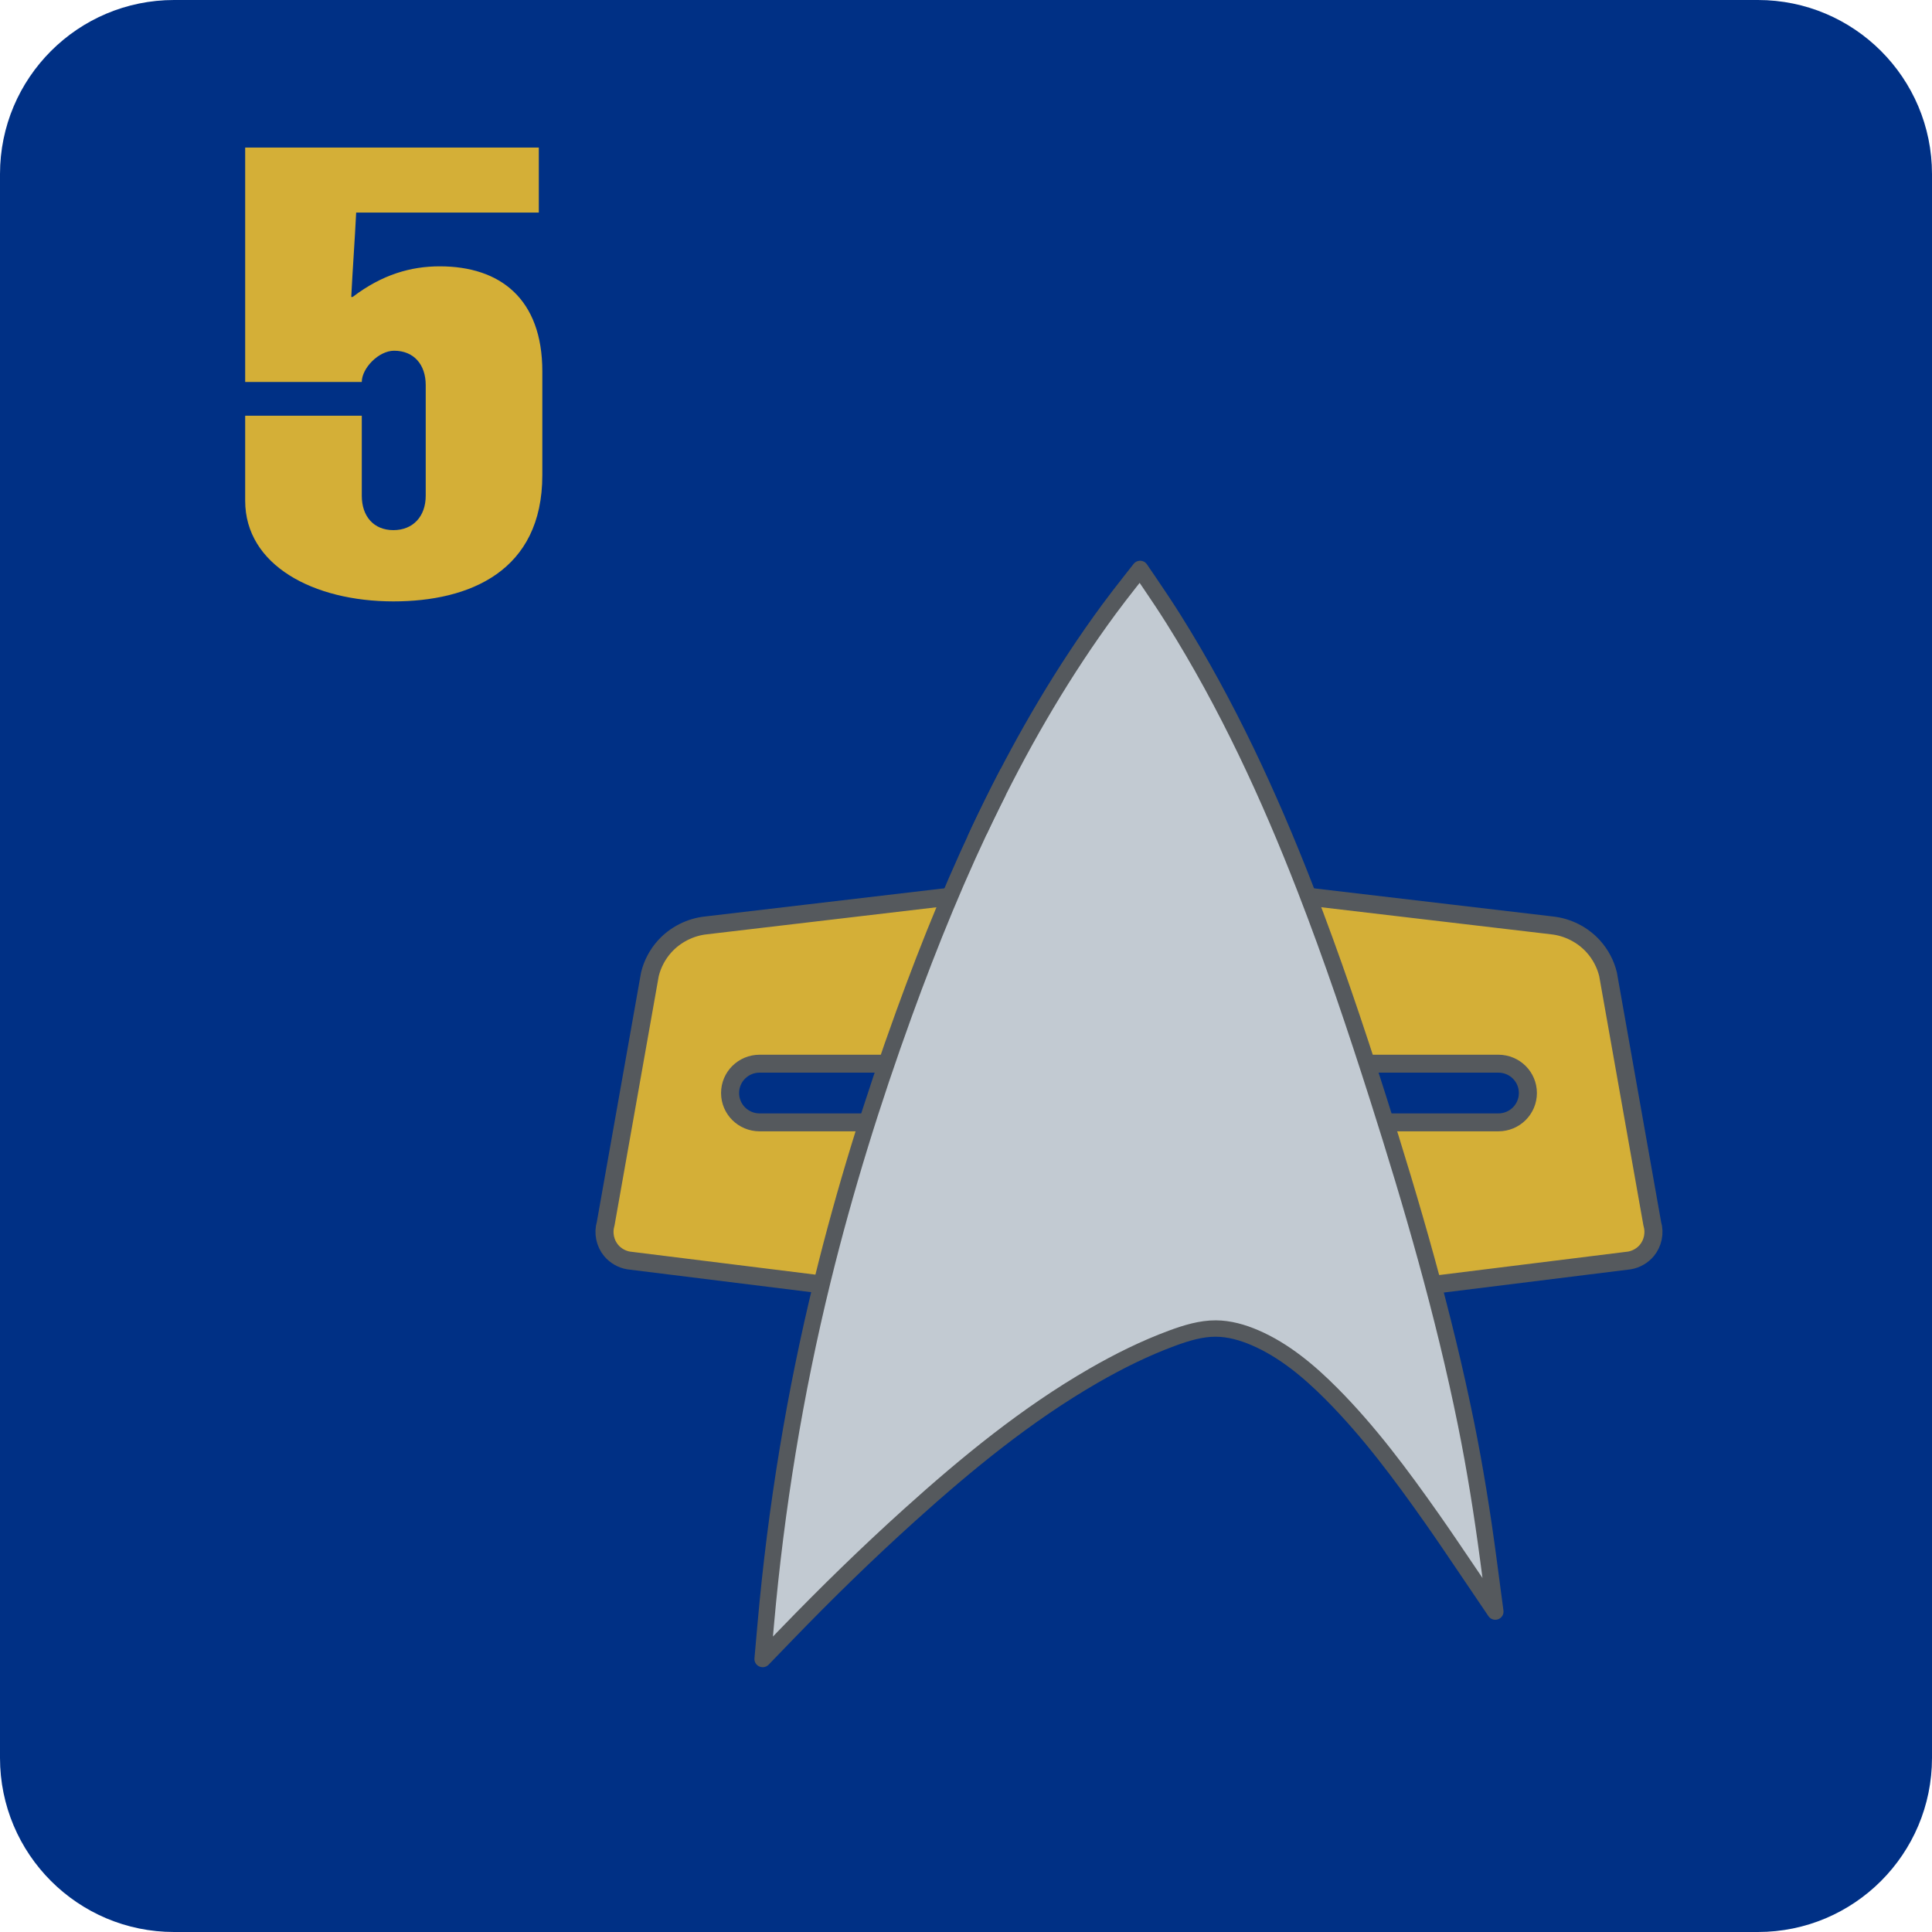
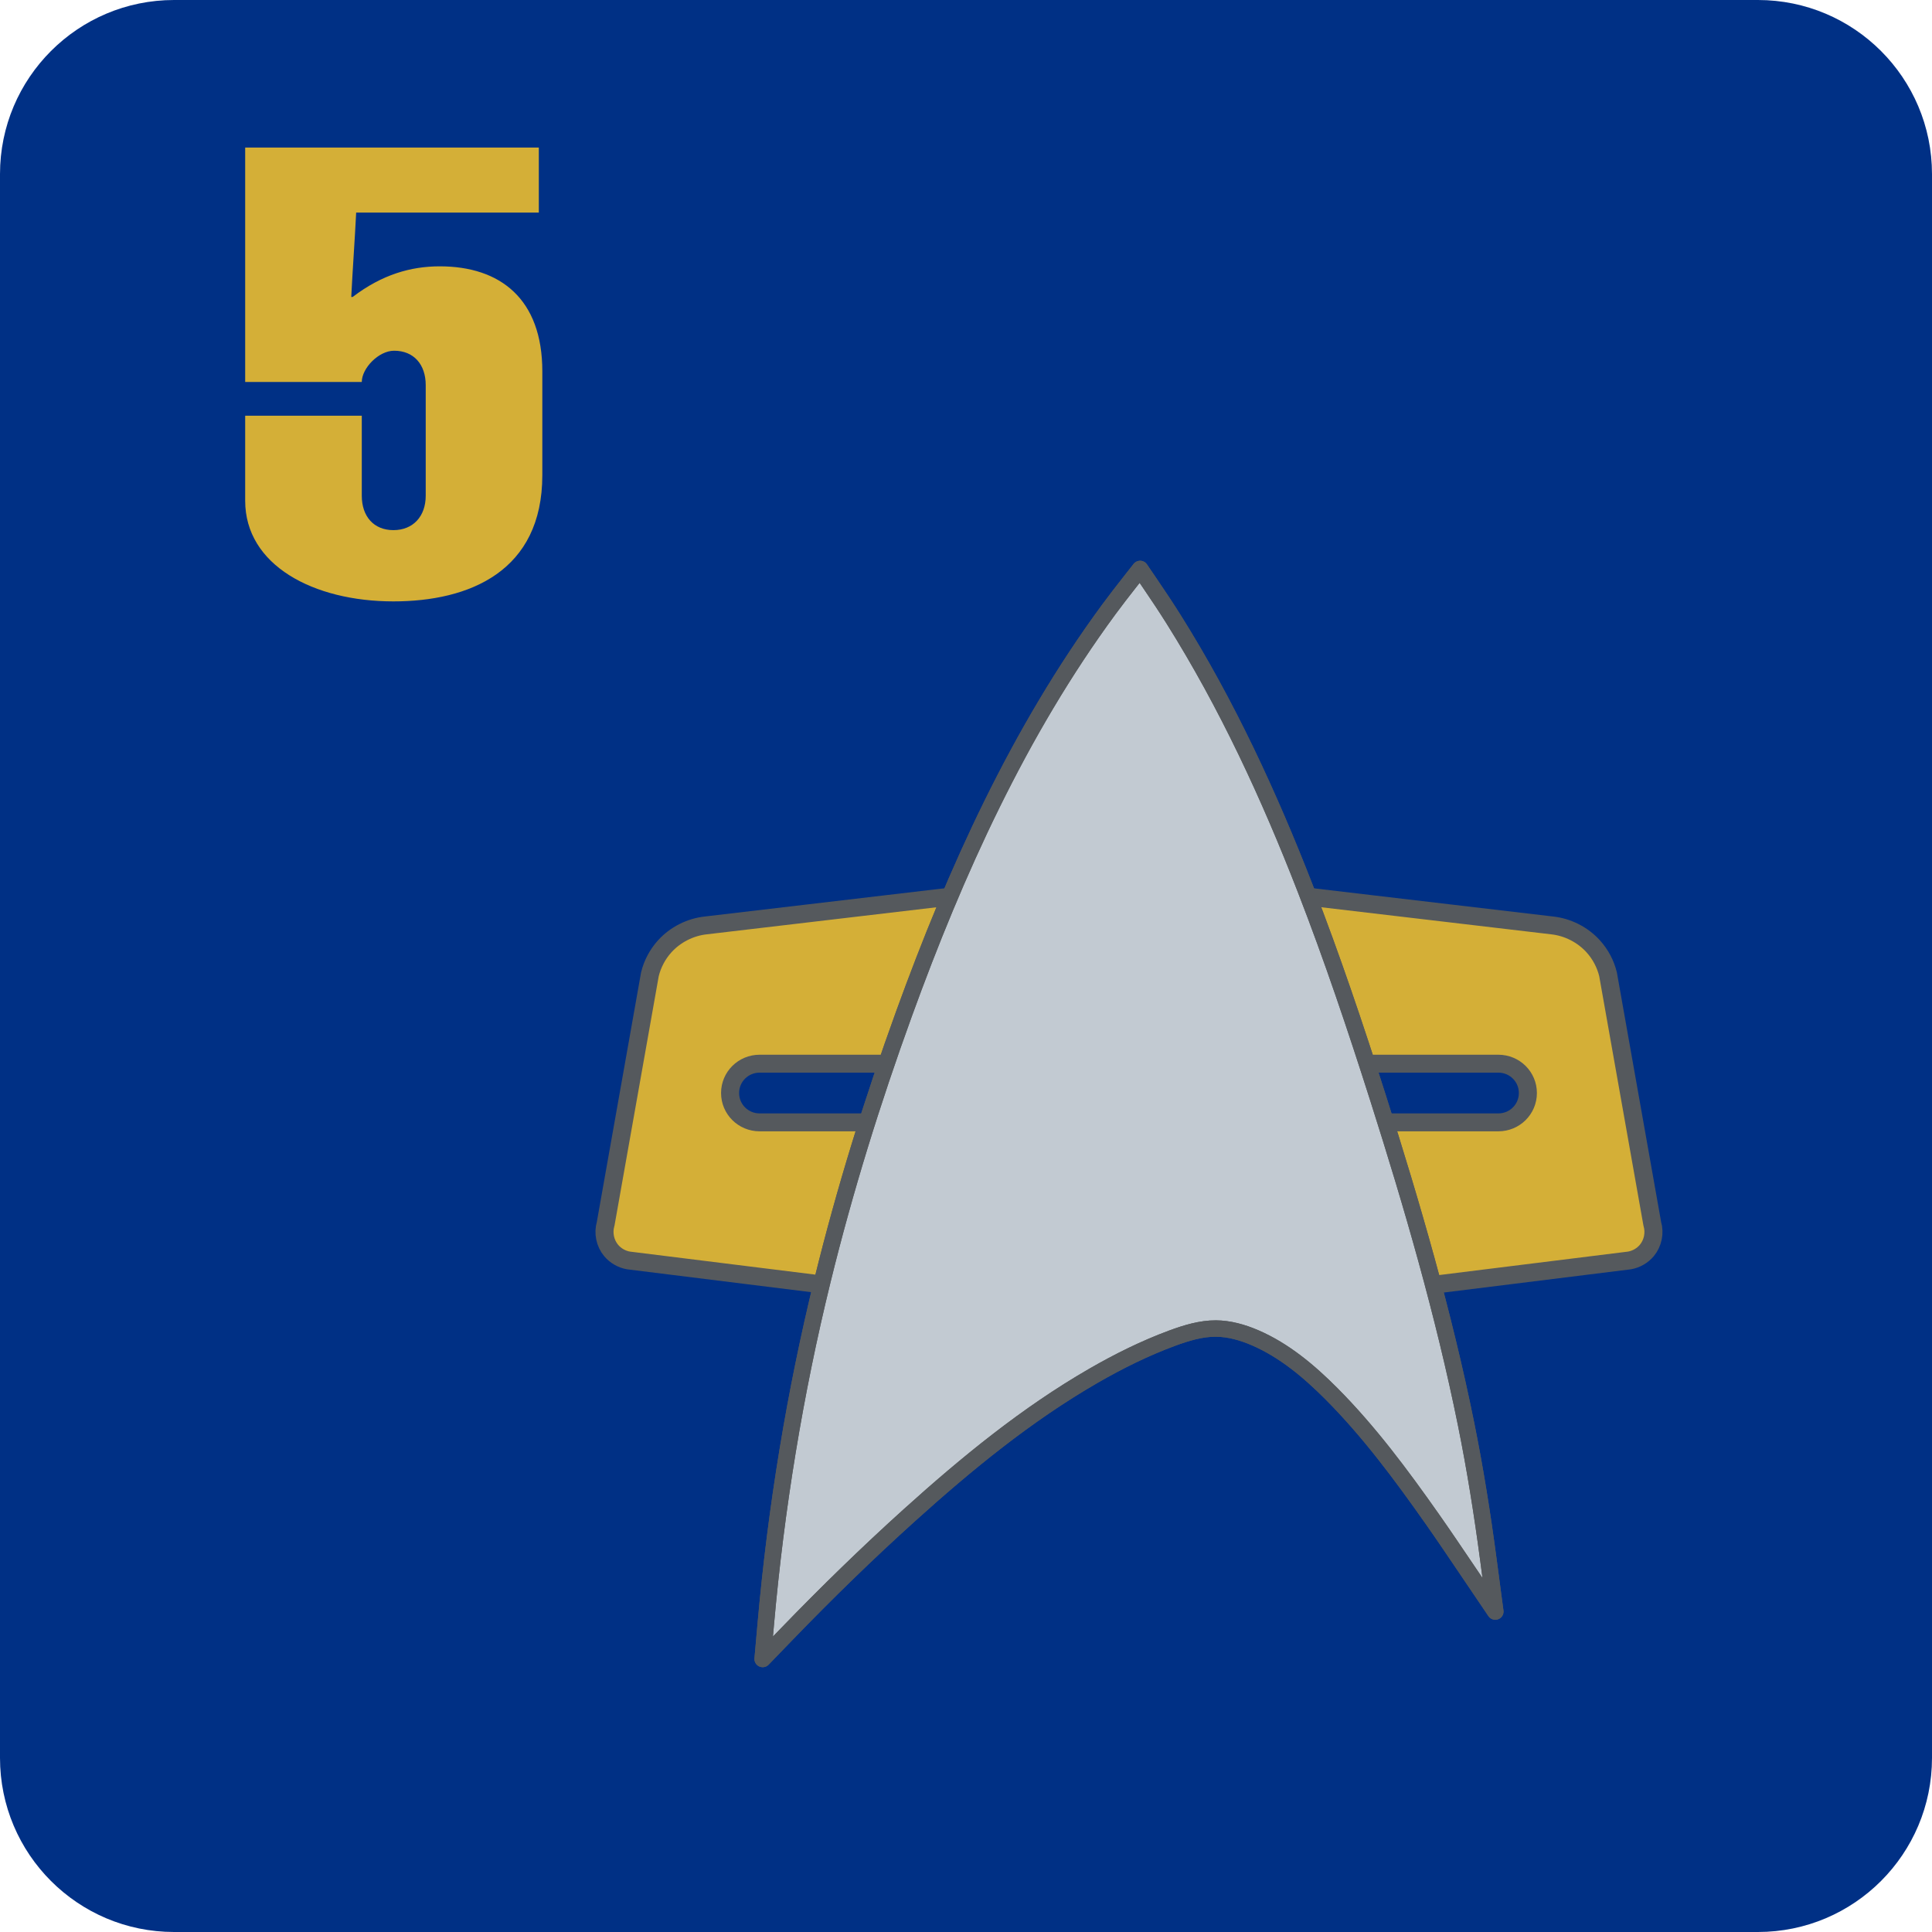
<svg xmlns="http://www.w3.org/2000/svg" viewBox="0 0 344 344" width="344" height="344" role="img" aria-label="Janeway numbered die face 5">
  <defs>
-     <clipPath id="face-clip">
-       <rect x="0" y="0" width="344" height="344" rx="31" />
-     </clipPath>
-     <clipPath id="clip-gold-bars" clipPathUnits="userSpaceOnUse">
-       <path d="m 232.706,218.031 -154.417,18.316 c -9.571,1.026 -18.708,5.703 -25.142,12.863 -4.367,4.86 -7.497,10.816 -9.02,17.17 l -26.954,153.101 c -1.664,5.546 -0.377,11.888 3.315,16.349 2.657,3.21 6.483,5.429 10.588,6.144 l 115.209,14.416 379.619,0 115.209,-14.416 c 4.105,-0.714 7.931,-2.934 10.588,-6.144 3.692,-4.461 4.971,-10.803 3.307,-16.349 l -26.954,-153.101 c -1.523,-6.354 -4.653,-12.309 -9.02,-17.17 -6.434,-7.16 -15.57,-11.837 -25.142,-12.863 l -154.417,-18.316 z m -121.701,103.185 450.183,0 c 9.976,0 18.008,8.031 18.008,18.008 0,9.976 -8.031,18.007 -18.008,18.007 l -450.183,0 c -9.976,0 -18.008,-8.031 -18.008,-18.007 0,-9.976 8.031,-18.008 18.008,-18.008 z" transform="translate(81.57205 74.27132) scale(0.2690565)" clip-rule="evenodd" />
-     </clipPath>
-   </defs>
-   <g clip-path="url(#face-clip)">
-     <rect x="0" y="0" width="344" height="344" fill="#003085" />
+     </defs>
+   <g>
+     <rect x="0" y="0" width="344" height="344" fill="#003085" rx="31" />
    <g transform="translate(14.2454 16.11653) scale(1.08589 1.07828)">
      <g transform="translate(81.57205 74.27132) scale(0.2690565)">
        <path d="m 232.706,218.031 -154.417,18.316 c -9.571,1.026 -18.708,5.703 -25.142,12.863 -4.367,4.86 -7.497,10.816 -9.02,17.17 l -26.954,153.101 c -1.664,5.546 -0.377,11.888 3.315,16.349 2.657,3.21 6.483,5.429 10.588,6.144 l 115.209,14.416 379.619,0 115.209,-14.416 c 4.105,-0.714 7.931,-2.934 10.588,-6.144 3.692,-4.461 4.971,-10.803 3.307,-16.349 l -26.954,-153.101 c -1.523,-6.354 -4.653,-12.309 -9.02,-17.17 -6.434,-7.16 -15.57,-11.837 -25.142,-12.863 l -154.417,-18.316 z m -121.701,103.185 450.183,0 c 9.976,0 18.008,8.031 18.008,18.008 0,9.976 -8.031,18.007 -18.008,18.007 l -450.183,0 c -9.976,0 -18.008,-8.031 -18.008,-18.007 0,-9.976 8.031,-18.008 18.008,-18.008 z" fill="#D4AF37" fill-rule="evenodd" stroke="#55595D" stroke-width="11" stroke-linejoin="round" />
      </g>
      <path d="m 344.167,16.458 -1.763,2.259 -5.282,6.777 c -4.625,5.935 -9.271,11.942 -13.79,18.129 -60.056,82.234 -102.17,176.019 -136.573,271.471 -21.141,58.658 -39.566,118.324 -54.338,178.941 -18.486,75.856 -31.025,153.124 -37.859,230.874 l -2.072,23.549 16.366,-17.056 c 26.312,-27.421 53.419,-54.053 81.511,-79.569 38.255,-34.747 78.261,-67.752 122.669,-93.546 16.805,-9.761 34.19,-18.448 52.282,-25.198 9.769,-3.645 19.6,-6.597 29.359,-6.549 8.858,0.041 17.769,2.552 26.255,6.249 19.202,8.364 35.783,22.312 50.893,37.607 25.036,25.342 46.363,54.28 66.958,83.754 7.578,10.845 14.973,21.904 22.428,32.999 l 19.787,29.465 -4.64,-35.185 c -4.001,-30.365 -8.786,-60.67 -14.838,-90.783 -14.911,-74.191 -35.937,-146.933 -58.694,-218.937 -14.906,-47.164 -30.592,-94.142 -48.422,-140.367 -24.164,-62.644 -52.346,-124.044 -87.971,-181.168 -5.138,-8.239 -10.486,-16.278 -15.854,-24.223 l -6.411,-9.491 z" transform="translate(89.19411 74.95297) scale(0.2459016)" fill="#C2CAD2" stroke="none" />
      <path d="m 344.167,16.458 -1.763,2.259 -5.282,6.777 c -4.625,5.935 -9.271,11.942 -13.79,18.129 -60.056,82.234 -102.17,176.019 -136.573,271.471 -21.141,58.658 -39.566,118.324 -54.338,178.941 -18.486,75.856 -31.025,153.124 -37.859,230.874 l -2.072,23.549 16.366,-17.056 c 26.312,-27.421 53.419,-54.053 81.511,-79.569 38.255,-34.747 78.261,-67.752 122.669,-93.546 16.805,-9.761 34.19,-18.448 52.282,-25.198 9.769,-3.645 19.6,-6.597 29.359,-6.549 8.858,0.041 17.769,2.552 26.255,6.249 19.202,8.364 35.783,22.312 50.893,37.607 25.036,25.342 46.363,54.28 66.958,83.754 7.578,10.845 14.973,21.904 22.428,32.999 l 19.787,29.465 -4.64,-35.185 c -4.001,-30.365 -8.786,-60.67 -14.838,-90.783 -14.911,-74.191 -35.937,-146.933 -58.694,-218.937 -14.906,-47.164 -30.592,-94.142 -48.422,-140.367 -24.164,-62.644 -52.346,-124.044 -87.971,-181.168 -5.138,-8.239 -10.486,-16.278 -15.854,-24.223 l -6.411,-9.491 z" transform="translate(89.19411 74.95297) scale(0.2459016)" fill="none" stroke="#55595D" stroke-width="11" stroke-linejoin="round" />
-       <path d="m 344.167,16.458 -1.763,2.259 -5.282,6.777 c -4.625,5.935 -9.271,11.942 -13.79,18.129 -60.056,82.234 -102.17,176.019 -136.573,271.471 -21.141,58.658 -39.566,118.324 -54.338,178.941 -18.486,75.856 -31.025,153.124 -37.859,230.874 l -2.072,23.549 16.366,-17.056 c 26.312,-27.421 53.419,-54.053 81.511,-79.569 38.255,-34.747 78.261,-67.752 122.669,-93.546 16.805,-9.761 34.19,-18.448 52.282,-25.198 9.769,-3.645 19.6,-6.597 29.359,-6.549 8.858,0.041 17.769,2.552 26.255,6.249 19.202,8.364 35.783,22.312 50.893,37.607 25.036,25.342 46.363,54.28 66.958,83.754 7.578,10.845 14.973,21.904 22.428,32.999 l 19.787,29.465 -4.64,-35.185 c -4.001,-30.365 -8.786,-60.67 -14.838,-90.783 -14.911,-74.191 -35.937,-146.933 -58.694,-218.937 -14.906,-47.164 -30.592,-94.142 -48.422,-140.367 -24.164,-62.644 -52.346,-124.044 -87.971,-181.168 -5.138,-8.239 -10.486,-16.278 -15.854,-24.223 l -6.411,-9.491 z" transform="translate(89.19411 74.95297) scale(0.2459016)" fill="none" stroke="#55595D" stroke-width="11" stroke-linejoin="round" clip-path="url(#clip-gold-bars)" />
+       <path d="m 344.167,16.458 -1.763,2.259 -5.282,6.777 c -4.625,5.935 -9.271,11.942 -13.79,18.129 -60.056,82.234 -102.17,176.019 -136.573,271.471 -21.141,58.658 -39.566,118.324 -54.338,178.941 -18.486,75.856 -31.025,153.124 -37.859,230.874 l -2.072,23.549 16.366,-17.056 c 26.312,-27.421 53.419,-54.053 81.511,-79.569 38.255,-34.747 78.261,-67.752 122.669,-93.546 16.805,-9.761 34.19,-18.448 52.282,-25.198 9.769,-3.645 19.6,-6.597 29.359,-6.549 8.858,0.041 17.769,2.552 26.255,6.249 19.202,8.364 35.783,22.312 50.893,37.607 25.036,25.342 46.363,54.28 66.958,83.754 7.578,10.845 14.973,21.904 22.428,32.999 l 19.787,29.465 -4.64,-35.185 c -4.001,-30.365 -8.786,-60.67 -14.838,-90.783 -14.911,-74.191 -35.937,-146.933 -58.694,-218.937 -14.906,-47.164 -30.592,-94.142 -48.422,-140.367 -24.164,-62.644 -52.346,-124.044 -87.971,-181.168 -5.138,-8.239 -10.486,-16.278 -15.854,-24.223 l -6.411,-9.491 z" transform="translate(89.19411 74.95297) scale(0.2459016)" fill="none" stroke="#55595D" stroke-width="11" stroke-linejoin="round" />
    </g>
    <path d="M2.226 31.499 L2.226 16.362 C2.226 4.897 13.023 -1.558 25.711 -1.558 C37.732 -1.558 49.307 3.784 49.307 20.925 L49.307 39.401 C49.307 52.313 42.629 58.1 33.057 58.1 C28.494 58.1 23.93 56.653 19.256 52.647 L19.033 52.647 C19.256 57.655 19.589 62.664 19.812 67.673 L48.751 67.673 L48.751 79.248 L2.226 79.248 L2.226 37.509 L20.702 37.509 C20.702 39.958 23.374 43.074 25.822 43.074 C28.939 43.074 30.831 40.626 30.831 36.953 L30.831 17.252 C30.831 13.579 28.828 11.13 25.711 11.13 C22.595 11.13 20.702 13.579 20.702 17.252 L20.702 31.499 Z" transform="matrix(1.123768 0 0 -1 41.15337 105.5215)" fill="#D4AF37" />
  </g>
</svg>
